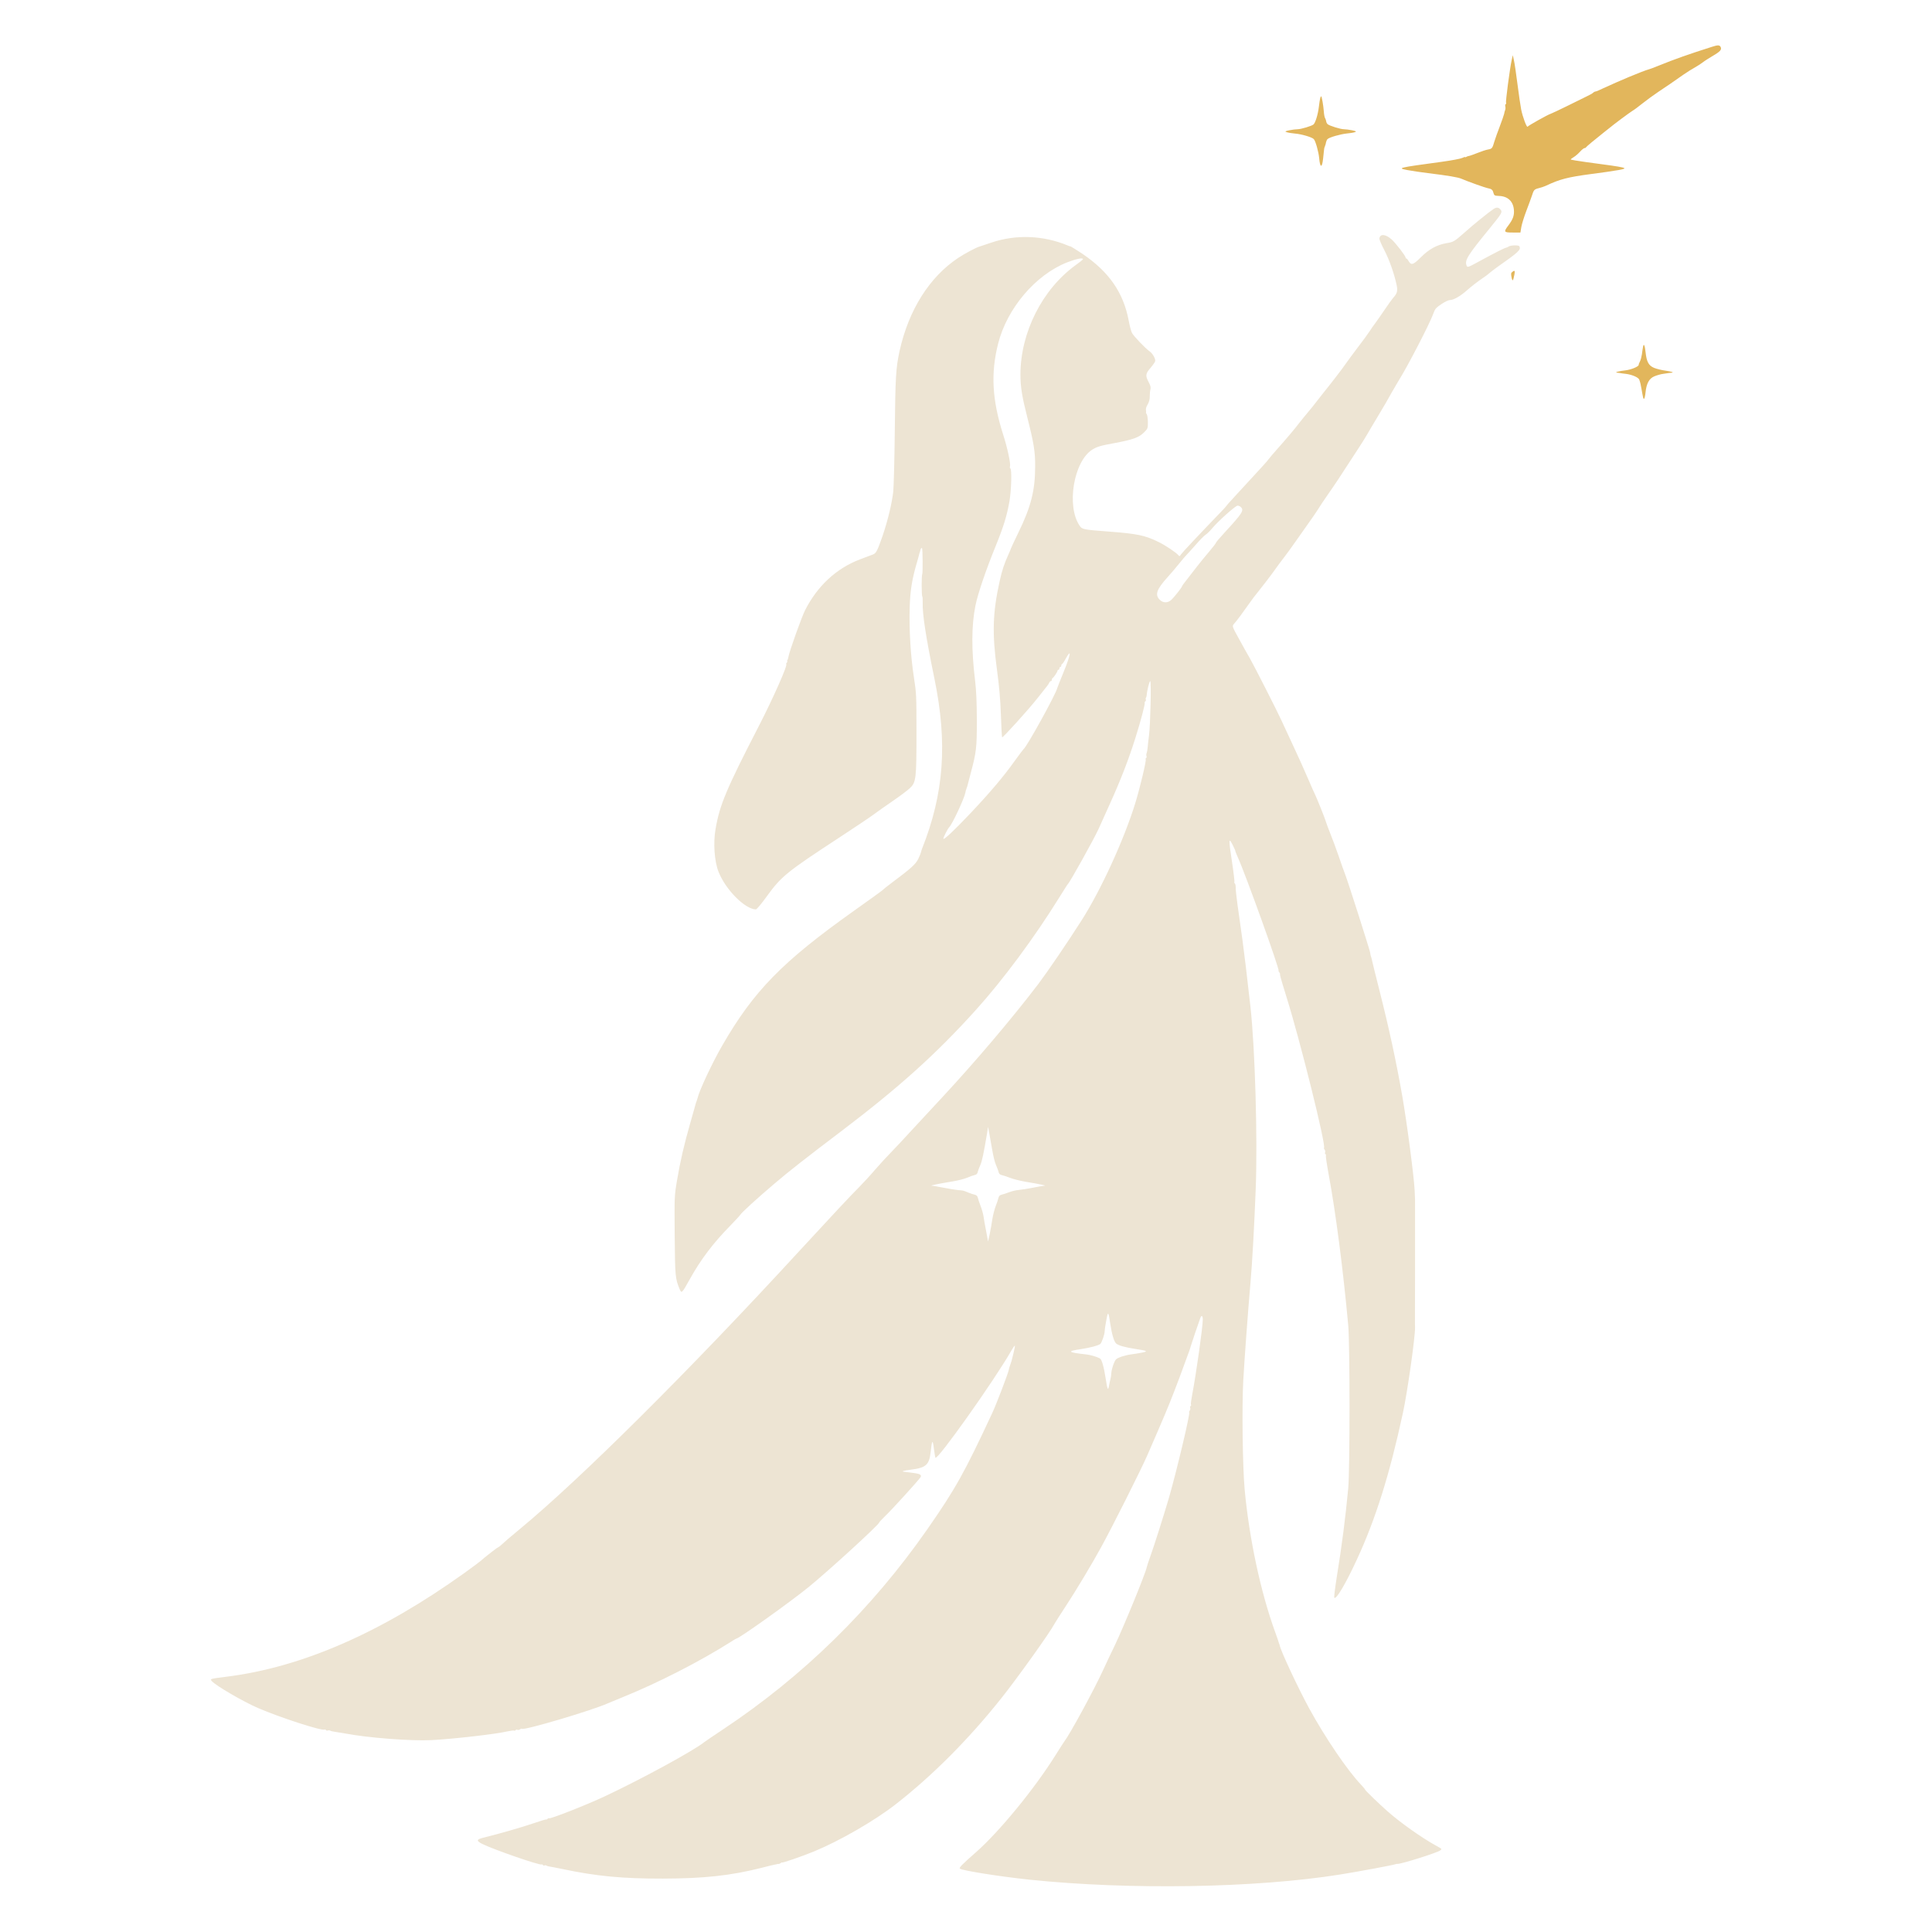
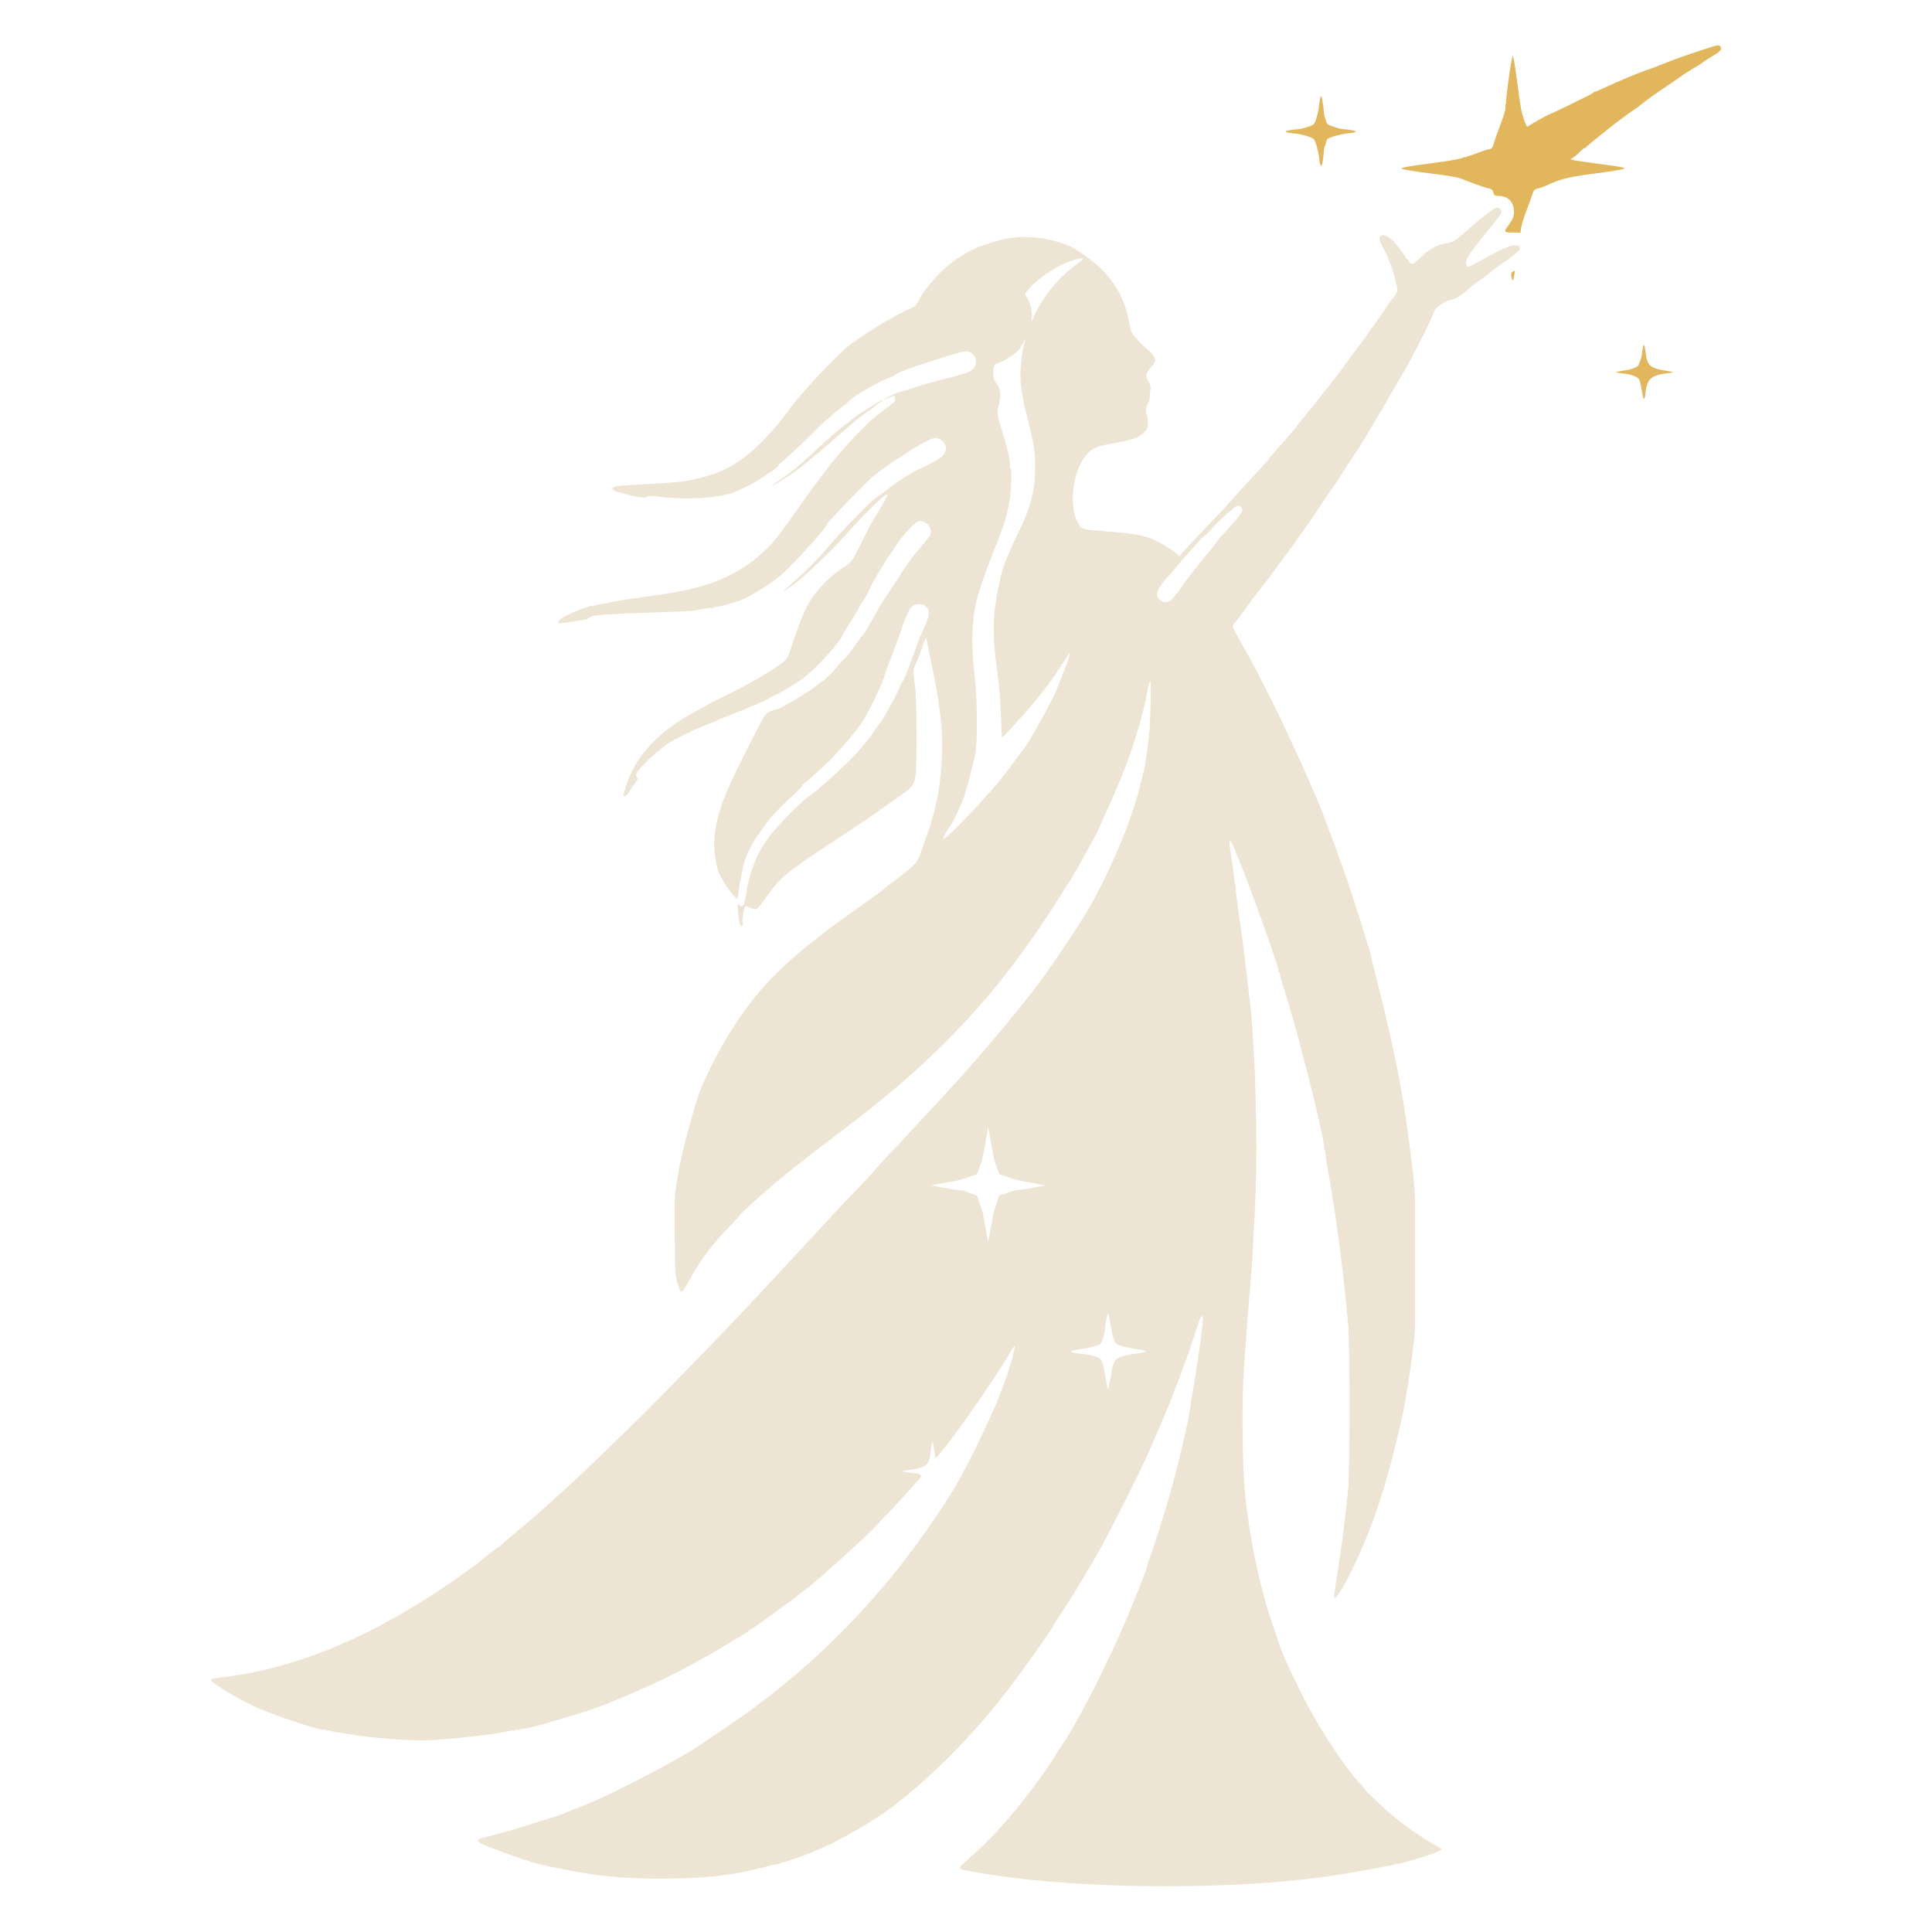
<svg xmlns="http://www.w3.org/2000/svg" width="120" height="120" viewBox="0 0 2048 2048">
  <g transform="translate(0,2048) scale(0.1,-0.1)" fill="#EDE4D3" stroke="none">
-     <path d="M15830 18263 c-51 -34 -218 -169 -302 -245 -111 -98 -120 -104 -196 -116 -100 -17 -185 -64 -269 -148 -81 -81 -103 -89 -130 -44 -9 17 -21 30 -25 30 -4 0 -8 5 -8 10 0 17 -105 153 -148 192 -64 57 -122 62 -130 11 -2 -11 22 -67 52 -124 53 -101 106 -252 131 -371 13 -64 6 -88 -39 -138 -12 -14 -51 -68 -86 -120 -35 -52 -80 -116 -99 -142 -20 -26 -48 -66 -63 -90 -15 -24 -70 -99 -123 -168 -52 -69 -110 -147 -129 -175 -32 -48 -161 -215 -246 -320 -22 -27 -53 -67 -68 -87 -15 -20 -54 -69 -87 -108 -33 -39 -73 -88 -88 -108 -47 -62 -137 -169 -228 -271 -47 -53 -92 -105 -100 -117 -13 -20 -63 -75 -331 -365 -65 -70 -118 -129 -118 -132 0 -2 -26 -31 -57 -63 -225 -233 -410 -430 -424 -451 -14 -22 -17 -22 -29 -7 -24 28 -133 101 -205 137 -146 72 -226 89 -530 112 -277 21 -284 23 -311 63 -142 210 -62 682 135 806 50 31 86 42 240 70 188 35 255 59 307 111 42 42 42 44 42 111 -1 38 -6 75 -12 83 -6 8 -10 16 -8 18 1 1 1 6 1 11 -5 29 -2 42 18 77 15 27 22 56 21 85 0 25 3 57 7 72 5 21 1 41 -19 78 -36 68 -33 88 18 148 25 29 48 61 51 72 7 23 -25 82 -58 105 -46 32 -170 162 -187 195 -10 19 -25 76 -34 125 -56 303 -209 524 -497 718 -60 39 -112 72 -116 73 -4 0 -21 6 -38 13 -258 107 -547 117 -804 30 -64 -21 -120 -40 -126 -42 -37 -10 -157 -74 -228 -121 -306 -204 -525 -553 -621 -986 -39 -178 -45 -275 -51 -855 -3 -297 -11 -583 -16 -635 -14 -125 -57 -304 -112 -467 -57 -163 -69 -188 -104 -201 -15 -6 -77 -29 -138 -52 -249 -95 -450 -281 -580 -537 -38 -75 -169 -442 -178 -499 -1 -10 -6 -25 -10 -31 -5 -7 -5 -13 -1 -13 3 0 1 -7 -6 -15 -7 -8 -10 -15 -6 -15 22 0 -138 -361 -292 -660 -344 -668 -413 -832 -457 -1089 -26 -147 -12 -342 32 -453 74 -188 279 -395 395 -398 10 0 55 54 117 139 152 210 210 258 761 618 168 110 335 222 371 249 36 27 128 92 204 144 76 52 157 113 180 135 66 62 70 99 70 590 0 398 -1 415 -28 590 -34 220 -51 502 -44 735 5 180 26 307 79 485 11 39 22 77 23 85 2 8 4 15 5 15 1 0 3 8 5 18 4 21 13 33 19 26 7 -7 9 -269 2 -276 -8 -9 -8 -228 1 -236 3 -4 5 -33 4 -65 -4 -119 33 -362 123 -799 142 -688 104 -1222 -131 -1813 -3 -8 -8 -23 -10 -33 -2 -10 -15 -43 -29 -72 -28 -56 -77 -101 -284 -255 -47 -35 -89 -69 -95 -76 -5 -6 -142 -105 -303 -219 -760 -540 -1063 -850 -1397 -1430 -105 -182 -243 -476 -261 -557 -1 -5 -3 -10 -4 -13 -1 -3 -4 -9 -5 -15 -1 -5 -3 -11 -5 -12 -1 -2 -3 -10 -5 -18 -2 -8 -28 -100 -58 -205 -66 -230 -107 -408 -142 -617 -26 -156 -26 -163 -23 -575 4 -438 6 -457 53 -570 20 -47 24 -43 110 112 115 206 244 376 419 555 56 58 107 112 112 121 12 23 179 175 359 328 149 128 342 279 721 566 606 460 998 813 1415 1275 292 323 626 774 890 1200 46 74 86 137 90 140 20 17 273 471 323 580 13 30 69 154 124 275 111 245 197 467 266 687 58 183 107 369 100 379 -2 4 1 11 7 14 5 4 8 13 5 20 -2 7 -2 16 2 19 3 4 6 14 7 24 4 53 29 152 38 152 12 0 2 -458 -13 -575 -6 -44 -12 -100 -14 -125 -2 -25 -7 -53 -11 -62 -4 -10 -5 -25 -2 -33 4 -8 2 -17 -4 -20 -5 -4 -7 -10 -4 -15 8 -13 -60 -299 -111 -465 -119 -386 -364 -920 -568 -1240 -159 -249 -363 -548 -459 -675 -273 -359 -670 -827 -1017 -1200 -74 -80 -212 -228 -306 -330 -93 -102 -203 -219 -243 -260 -41 -41 -113 -120 -161 -175 -47 -56 -124 -139 -170 -186 -86 -85 -318 -334 -645 -689 -1157 -1259 -2314 -2410 -2955 -2939 -124 -103 -139 -116 -193 -165 -15 -14 -30 -26 -34 -26 -3 0 -35 -23 -72 -52 -87 -69 -89 -70 -109 -89 -9 -9 -90 -69 -180 -134 -885 -634 -1722 -999 -2522 -1099 -178 -23 -176 -22 -154 -47 45 -50 327 -214 487 -284 239 -103 681 -246 708 -229 4 2 10 0 14 -5 3 -6 12 -8 20 -5 8 3 20 2 27 -2 6 -4 26 -9 43 -11 16 -2 66 -10 110 -18 245 -47 703 -82 920 -71 228 12 678 63 801 92 36 8 69 12 74 9 5 -3 11 -1 15 4 3 6 12 8 20 4 9 -3 21 0 29 6 7 6 15 8 18 5 20 -20 748 196 911 270 18 8 93 39 167 69 368 149 813 377 1138 583 29 19 54 34 57 34 29 0 575 390 770 549 220 180 745 661 745 682 0 4 30 36 66 71 66 62 342 366 370 406 18 26 -1 39 -73 48 -26 4 -57 7 -68 9 -11 1 -26 3 -34 4 -33 3 3 13 76 22 158 20 193 50 208 185 15 137 22 142 36 28 6 -43 12 -81 15 -86 20 -33 625 820 803 1132 19 33 36 58 39 55 2 -2 -4 -37 -14 -77 -10 -40 -19 -76 -20 -80 -1 -5 -3 -10 -4 -13 -1 -3 -4 -9 -5 -15 -1 -5 -4 -12 -5 -15 -1 -3 -4 -9 -5 -15 -1 -5 -3 -11 -4 -12 -2 -2 -4 -14 -7 -27 -7 -39 -131 -364 -175 -458 -296 -636 -391 -806 -692 -1238 -587 -841 -1312 -1552 -2162 -2117 -99 -66 -188 -126 -199 -135 -112 -90 -650 -384 -1049 -572 -194 -92 -597 -250 -597 -235 0 4 -7 1 -15 -6 -8 -7 -15 -10 -15 -7 0 3 -64 -16 -142 -43 -124 -42 -345 -106 -527 -151 -71 -18 -73 -32 -10 -65 116 -58 611 -230 630 -218 4 2 10 0 14 -6 4 -6 11 -8 16 -5 5 4 14 3 21 -1 7 -4 21 -9 33 -10 11 -1 74 -14 140 -27 353 -75 636 -102 1060 -101 437 1 717 31 1047 114 64 17 127 32 140 34 12 3 25 5 28 6 3 2 9 2 14 1 4 -1 14 4 22 10 8 6 14 9 14 6 0 -8 210 64 339 117 274 113 643 326 866 500 392 306 775 691 1121 1126 171 215 515 696 561 785 9 17 62 100 118 185 100 151 285 459 378 630 119 216 424 824 488 971 39 90 93 216 121 279 96 222 147 349 228 566 99 268 111 302 111 309 0 5 93 280 104 307 12 30 25 20 25 -20 0 -80 -71 -580 -111 -789 -11 -57 -18 -107 -14 -112 3 -5 1 -12 -4 -16 -6 -3 -8 -12 -4 -20 3 -9 0 -21 -6 -29 -6 -7 -8 -15 -5 -18 12 -12 -130 -609 -214 -903 -48 -164 -158 -513 -196 -617 -20 -54 -37 -108 -40 -121 -11 -62 -243 -628 -338 -827 -39 -80 -97 -203 -129 -273 -95 -206 -349 -673 -406 -746 -7 -9 -50 -76 -95 -148 -221 -354 -596 -811 -843 -1028 -150 -132 -180 -163 -170 -173 20 -20 422 -84 735 -117 1062 -111 2403 -89 3300 55 192 31 554 98 580 108 8 3 18 5 22 4 30 -6 433 121 457 144 17 16 21 12 -53 53 -148 82 -367 237 -505 358 -98 87 -241 225 -241 233 0 4 -19 26 -42 51 -142 148 -380 498 -550 809 -116 213 -301 607 -313 670 -2 8 -4 15 -5 15 -1 0 -3 7 -5 15 -2 8 -19 58 -38 110 -154 424 -275 991 -323 1510 -22 236 -30 879 -15 1153 12 219 50 735 76 1032 19 212 41 609 56 1000 21 536 -7 1496 -56 1935 -44 389 -58 506 -85 710 -17 124 -40 290 -52 370 -11 80 -20 162 -19 182 0 20 -4 40 -9 43 -6 4 -8 10 -5 15 3 5 -8 100 -25 212 -37 242 -36 267 7 181 17 -35 30 -63 28 -63 -2 0 10 -30 26 -67 84 -185 450 -1203 432 -1203 -3 0 0 -6 6 -14 6 -8 11 -18 10 -22 -1 -5 0 -11 1 -14 1 -3 3 -12 5 -21 1 -8 30 -103 63 -210 144 -459 421 -1573 397 -1597 -3 -3 0 -11 6 -18 6 -8 9 -20 6 -29 -4 -8 -2 -17 4 -20 5 -4 7 -10 4 -15 -3 -5 10 -94 29 -197 75 -403 154 -1014 208 -1603 18 -204 18 -1528 0 -1725 -31 -326 -66 -599 -124 -957 -17 -109 -28 -201 -24 -205 21 -21 122 151 238 402 200 431 348 903 489 1555 49 225 132 816 129 910 -1 19 -1 38 -1 43 1 5 2 1293 1 1310 0 1 -2 45 -4 97 -7 146 -81 715 -132 1005 -61 351 -140 716 -236 1095 -44 173 -81 324 -83 335 -2 11 -4 22 -6 25 -1 3 -3 10 -4 15 -2 6 -4 12 -5 15 -1 3 -4 17 -6 33 -6 34 -236 756 -264 826 -11 28 -43 117 -70 197 -28 81 -69 192 -92 248 -22 55 -41 108 -43 116 -4 20 -102 265 -115 288 -5 9 -39 85 -74 167 -35 83 -107 242 -160 355 -52 113 -108 232 -123 265 -45 99 -287 574 -333 655 -24 41 -77 135 -117 209 -74 134 -74 134 -50 160 24 26 99 127 172 231 21 30 53 73 72 95 48 59 152 194 198 260 22 31 58 80 81 109 22 28 80 107 128 176 48 69 112 159 141 200 30 41 73 104 96 140 22 36 66 102 97 146 94 135 102 147 341 515 31 48 69 108 84 135 15 27 63 108 106 179 43 72 83 139 89 150 6 11 36 63 65 115 30 52 64 111 76 130 87 136 325 596 362 698 21 59 28 67 88 108 42 28 77 44 96 44 34 0 107 42 171 99 60 52 112 92 169 131 28 18 61 43 75 56 14 12 46 37 72 56 241 169 265 192 243 228 -9 14 -95 11 -114 -4 -7 -5 -19 -11 -27 -12 -17 -3 -110 -50 -276 -140 -128 -70 -133 -72 -142 -48 -21 56 11 107 254 404 122 150 130 163 104 191 -21 23 -42 24 -74 2z m-4350 -530 c0 -5 -35 -33 -77 -63 -354 -256 -585 -713 -586 -1160 0 -131 17 -236 74 -459 68 -268 83 -360 82 -516 0 -252 -44 -426 -175 -695 -44 -91 -81 -169 -82 -175 -1 -5 -12 -32 -25 -60 -45 -98 -69 -171 -94 -285 -75 -337 -81 -555 -28 -945 23 -170 35 -308 41 -473 4 -129 10 -236 13 -238 7 -7 286 301 374 414 46 59 92 117 102 129 10 12 21 29 24 37 4 9 11 16 17 16 5 0 10 6 10 14 0 8 3 16 8 18 11 5 52 66 52 78 0 5 5 10 10 10 6 0 10 7 10 15 0 8 5 15 10 15 6 0 10 7 10 15 0 8 3 15 8 15 4 0 23 28 42 63 61 109 48 32 -25 -146 -36 -89 -67 -166 -68 -172 -14 -63 -323 -623 -356 -645 -4 -3 -46 -59 -94 -125 -117 -165 -262 -336 -469 -555 -175 -185 -288 -291 -288 -270 0 15 46 105 62 121 34 35 161 307 172 369 2 14 5 26 7 28 1 1 3 7 4 12 1 6 3 11 5 13 1 1 3 9 5 17 2 8 17 67 34 130 61 228 66 271 66 565 -1 192 -6 312 -18 415 -41 334 -39 592 3 800 25 125 110 375 214 630 87 215 119 321 147 478 20 120 26 336 9 347 -5 3 -7 12 -4 20 10 26 -26 194 -72 338 -117 366 -133 649 -54 962 94 375 395 730 730 863 94 37 170 53 170 35z m1674 -2629 c35 -34 16 -64 -166 -262 -54 -58 -98 -110 -98 -115 0 -5 -33 -48 -72 -94 -40 -47 -100 -120 -133 -163 -33 -42 -81 -105 -107 -138 -27 -33 -48 -63 -48 -67 0 -10 -84 -117 -114 -144 -37 -35 -88 -34 -123 2 -53 53 -32 111 87 242 30 33 84 96 119 140 35 44 72 87 81 95 9 9 52 56 95 105 43 50 90 97 104 106 15 9 46 39 70 68 65 78 248 241 270 241 11 0 27 -7 35 -16z m-2635 -6819 c10 -61 28 -131 39 -155 12 -25 23 -57 27 -72 4 -20 13 -29 33 -34 15 -3 54 -16 87 -29 33 -13 105 -31 160 -41 163 -27 231 -42 208 -43 -12 0 -67 -10 -123 -21 -56 -11 -124 -22 -151 -24 -27 -2 -73 -13 -102 -24 -28 -11 -64 -23 -79 -26 -20 -5 -29 -14 -34 -34 -3 -15 -16 -54 -29 -87 -13 -33 -29 -96 -36 -140 -6 -44 -19 -115 -28 -158 l-17 -78 -21 113 c-12 62 -25 133 -28 158 -4 25 -17 72 -30 105 -13 33 -26 72 -29 87 -5 20 -14 29 -34 34 -15 3 -45 13 -67 22 -21 9 -43 18 -47 18 -4 1 -9 2 -10 3 -2 1 -26 4 -55 6 -28 3 -97 14 -153 25 -56 11 -111 21 -123 21 -24 1 65 20 218 45 55 9 125 26 155 39 30 13 67 26 82 29 20 5 29 14 33 34 4 15 15 47 27 72 18 40 36 127 71 335 l11 70 13 -70 c6 -38 21 -120 32 -180z m1250 -1835 c16 -109 39 -188 61 -210 22 -22 96 -43 210 -60 125 -19 134 -25 61 -39 -34 -7 -81 -14 -104 -17 -66 -8 -147 -34 -167 -54 -19 -19 -50 -112 -50 -152 0 -12 -4 -39 -9 -58 -5 -19 -12 -53 -16 -75 -9 -51 -17 -32 -34 80 -19 124 -42 205 -61 215 -33 18 -105 39 -150 43 -193 21 -204 34 -50 56 97 15 181 37 203 54 16 13 47 103 47 137 0 12 7 63 17 113 18 102 23 98 42 -33z" />
+     <path d="M15830 18263 c-51 -34 -218 -169 -302 -245 -111 -98 -120 -104 -196 -116 -100 -17 -185 -64 -269 -148 -81 -81 -103 -89 -130 -44 -9 17 -21 30 -25 30 -4 0 -8 5 -8 10 0 17 -105 153 -148 192 -64 57 -122 62 -130 11 -2 -11 22 -67 52 -124 53 -101 106 -252 131 -371 13 -64 6 -88 -39 -138 -12 -14 -51 -68 -86 -120 -35 -52 -80 -116 -99 -142 -20 -26 -48 -66 -63 -90 -15 -24 -70 -99 -123 -168 -52 -69 -110 -147 -129 -175 -32 -48 -161 -215 -246 -320 -22 -27 -53 -67 -68 -87 -15 -20 -54 -69 -87 -108 -33 -39 -73 -88 -88 -108 -47 -62 -137 -169 -228 -271 -47 -53 -92 -105 -100 -117 -13 -20 -63 -75 -331 -365 -65 -70 -118 -129 -118 -132 0 -2 -26 -31 -57 -63 -225 -233 -410 -430 -424 -451 -14 -22 -17 -22 -29 -7 -24 28 -133 101 -205 137 -146 72 -226 89 -530 112 -277 21 -284 23 -311 63 -142 210 -62 682 135 806 50 31 86 42 240 70 188 35 255 59 307 111 42 42 42 44 42 111 -1 38 -6 75 -12 83 -6 8 -10 16 -8 18 1 1 1 6 1 11 -5 29 -2 42 18 77 15 27 22 56 21 85 0 25 3 57 7 72 5 21 1 41 -19 78 -36 68 -33 88 18 148 25 29 48 61 51 72 7 23 -25 82 -58 105 -46 32 -170 162 -187 195 -10 19 -25 76 -34 125 -56 303 -209 524 -497 718 -60 39 -112 72 -116 73 -4 0 -21 6 -38 13 -258 107 -547 117 -804 30 -64 -21 -120 -40 -126 -42 -37 -10 -157 -74 -228 -121 -164 -110 -336 -295 -417 -449 -32 -61 -39 -69 -85 -86 -136 -51 -531 -290 -669 -405 -135 -112 -482 -482 -596 -636 -102 -138 -130 -172 -199 -250 -265 -298 -470 -435 -749 -500 -48 -11 -103 -25 -122 -30 -53 -14 -202 -28 -430 -40 -323 -16 -367 -21 -387 -36 -17 -13 -17 -15 2 -29 11 -9 31 -18 45 -21 14 -3 48 -11 75 -19 129 -36 215 -48 233 -32 15 14 29 14 122 2 336 -43 724 -9 866 76 17 11 36 19 42 19 30 0 350 204 360 229 3 9 9 18 13 21 33 23 331 300 368 343 52 59 193 185 301 266 25 19 63 51 85 72 72 66 333 213 437 244 12 4 32 16 43 26 21 19 148 67 315 120 52 16 136 43 185 59 249 80 270 82 321 29 63 -66 26 -161 -75 -193 -106 -33 -190 -56 -341 -91 -8 -2 -16 -4 -17 -5 -2 -2 -7 -4 -13 -5 -5 -1 -13 -4 -17 -5 -5 -1 -11 -2 -15 -1 -4 0 -65 -19 -135 -44 -70 -25 -137 -45 -149 -45 -19 0 -184 -75 -184 -84 0 -2 26 7 58 20 57 23 57 23 60 -9 3 -26 -2 -36 -24 -52 -15 -11 -46 -35 -68 -53 -23 -17 -61 -46 -86 -64 -102 -72 -407 -395 -530 -561 -66 -89 -133 -178 -148 -197 -16 -19 -64 -86 -108 -148 -265 -379 -313 -441 -431 -551 -265 -249 -577 -380 -1068 -450 -77 -11 -156 -22 -175 -25 -19 -4 -69 -11 -110 -16 -93 -12 -185 -28 -355 -62 -27 -5 -57 -11 -65 -12 -9 -1 -21 -5 -28 -10 -6 -4 -12 -5 -12 -2 0 24 -293 -94 -337 -136 -34 -32 -30 -52 10 -44 17 3 84 13 147 22 63 8 120 19 126 22 6 4 22 15 35 24 27 19 220 32 749 48 168 5 330 14 360 19 30 6 81 15 113 21 32 6 62 8 67 5 5 -3 11 -1 15 5 3 5 16 9 28 8 26 -1 120 23 233 61 135 46 388 207 507 325 191 188 437 466 437 494 0 10 204 226 375 398 129 129 196 180 490 369 70 46 162 97 224 126 55 26 97 19 137 -22 62 -65 30 -149 -76 -203 -25 -13 -70 -37 -100 -53 -30 -16 -72 -35 -93 -42 -43 -15 -232 -139 -328 -216 -36 -29 -88 -67 -115 -84 -54 -33 -383 -372 -526 -543 -96 -113 -238 -256 -363 -363 -44 -38 -82 -74 -84 -79 -2 -6 7 -2 20 10 13 11 37 29 54 39 100 63 383 328 574 540 248 275 429 450 447 432 6 -6 -41 -94 -97 -182 -51 -81 -93 -158 -194 -361 -86 -171 -86 -171 -182 -234 -52 -34 -134 -101 -182 -149 -155 -153 -226 -281 -331 -598 -72 -218 -72 -218 -134 -265 -34 -26 -82 -59 -107 -73 -24 -14 -84 -51 -134 -81 -87 -53 -228 -127 -440 -230 -55 -27 -102 -51 -105 -54 -3 -4 -53 -32 -112 -63 -407 -216 -656 -483 -758 -814 -11 -36 -20 -71 -20 -79 0 -30 32 -12 58 32 15 25 44 67 64 93 33 44 35 50 20 64 -12 13 -13 21 -5 39 17 38 143 168 223 230 41 32 84 67 95 77 19 17 107 64 250 134 33 16 112 50 175 74 63 24 119 48 125 53 5 4 75 33 155 63 171 65 337 136 373 160 14 9 50 28 80 41 59 26 190 104 277 166 125 88 378 360 430 464 16 32 34 64 39 70 12 15 141 227 141 233 0 2 21 36 47 76 26 39 55 94 65 121 11 27 32 68 49 92 16 24 27 44 24 44 -3 0 17 34 45 75 27 41 50 77 50 80 0 4 27 44 60 89 33 46 60 86 60 90 0 12 105 138 159 191 44 42 57 50 91 50 70 0 127 -80 102 -145 -5 -14 -50 -70 -98 -126 -94 -106 -150 -183 -241 -329 -58 -93 -103 -161 -153 -231 -16 -23 -48 -77 -71 -120 -23 -43 -56 -101 -73 -129 -17 -27 -37 -62 -45 -76 -7 -15 -33 -51 -57 -80 -24 -30 -64 -84 -90 -121 -25 -37 -57 -78 -72 -90 -15 -13 -63 -65 -106 -117 -44 -52 -98 -106 -121 -120 -22 -14 -49 -34 -60 -44 -71 -65 -408 -267 -445 -267 -8 0 -37 -9 -65 -21 -57 -24 -47 -5 -319 -549 -243 -482 -309 -745 -261 -1024 18 -102 35 -148 89 -239 39 -65 134 -182 142 -174 3 3 9 41 29 182 1 11 5 27 9 36 4 9 6 20 5 25 -1 5 0 12 1 17 4 13 6 21 14 67 18 105 96 265 186 383 25 33 54 74 65 92 27 45 191 216 293 306 45 40 82 79 82 85 0 7 6 17 14 21 13 7 116 97 176 153 111 104 142 134 191 191 31 35 70 79 87 97 36 39 109 129 154 192 76 106 240 446 263 545 3 17 33 95 64 175 32 80 68 177 81 215 54 167 105 286 133 313 39 37 113 39 151 3 51 -48 45 -95 -35 -266 -18 -38 -33 -74 -35 -80 -4 -15 -98 -268 -133 -359 -17 -43 -37 -86 -46 -96 -8 -9 -26 -44 -39 -78 -30 -76 -170 -329 -201 -362 -13 -14 -31 -38 -42 -55 -70 -113 -208 -276 -317 -374 -39 -36 -75 -70 -81 -77 -19 -22 -240 -217 -265 -232 -130 -82 -436 -398 -521 -539 -102 -168 -167 -351 -190 -538 -15 -110 -35 -141 -70 -109 -22 19 -22 19 -16 -66 7 -98 23 -163 40 -157 7 2 11 18 9 38 -4 43 14 159 27 172 5 5 18 3 32 -6 13 -9 40 -18 60 -22 36 -7 36 -7 137 133 153 211 211 258 762 619 168 110 335 222 371 249 36 27 128 92 204 144 198 136 219 159 236 245 23 117 20 831 -5 1005 -19 136 -19 136 18 220 20 47 39 93 41 104 2 10 9 24 15 30 5 7 7 15 5 18 -3 3 5 30 18 59 l24 54 12 -60 c7 -33 30 -145 51 -250 117 -565 133 -830 75 -1286 -21 -167 -95 -429 -182 -649 -3 -8 -8 -23 -10 -33 -2 -10 -15 -43 -29 -72 -28 -56 -77 -101 -284 -255 -47 -35 -89 -69 -95 -76 -5 -6 -142 -105 -303 -219 -760 -540 -1063 -850 -1397 -1430 -105 -182 -243 -476 -261 -557 -1 -5 -3 -10 -4 -13 -1 -3 -4 -9 -5 -15 -1 -5 -3 -11 -5 -12 -1 -2 -3 -10 -5 -18 -2 -8 -28 -100 -58 -205 -66 -230 -107 -408 -142 -617 -26 -156 -26 -163 -23 -575 4 -438 6 -457 53 -570 20 -47 24 -43 110 112 115 206 244 376 419 555 56 58 107 112 112 121 12 23 179 175 359 328 149 128 342 279 721 566 606 460 998 813 1415 1275 292 323 626 774 890 1200 46 74 86 137 90 140 20 17 273 471 323 580 13 30 69 154 124 275 111 245 197 467 266 687 58 183 107 369 100 379 -2 4 1 11 7 14 5 4 8 13 5 20 -2 7 -2 16 2 19 3 4 6 14 7 24 4 53 29 152 38 152 12 0 2 -458 -13 -575 -6 -44 -12 -100 -14 -125 -2 -25 -7 -53 -11 -62 -4 -10 -5 -25 -2 -33 4 -8 2 -17 -4 -20 -5 -4 -7 -10 -4 -15 8 -13 -60 -299 -111 -465 -119 -386 -364 -920 -568 -1240 -159 -249 -363 -548 -459 -675 -273 -359 -670 -827 -1017 -1200 -74 -80 -212 -228 -306 -330 -93 -102 -203 -219 -243 -260 -41 -41 -113 -120 -161 -175 -47 -56 -124 -139 -170 -186 -86 -85 -318 -334 -645 -689 -1157 -1259 -2314 -2410 -2955 -2939 -124 -103 -139 -116 -193 -165 -15 -14 -30 -26 -34 -26 -3 0 -35 -23 -72 -52 -87 -69 -89 -70 -109 -89 -9 -9 -90 -69 -180 -134 -885 -634 -1722 -999 -2522 -1099 -178 -23 -176 -22 -154 -47 45 -50 327 -214 487 -284 239 -103 681 -246 708 -229 4 2 10 0 14 -5 3 -6 12 -8 20 -5 8 3 20 2 27 -2 6 -4 26 -9 43 -11 16 -2 66 -10 110 -18 245 -47 703 -82 920 -71 228 12 678 63 801 92 36 8 69 12 74 9 5 -3 11 -1 15 4 3 6 12 8 20 4 9 -3 21 0 29 6 7 6 15 8 18 5 20 -20 748 196 911 270 18 8 93 39 167 69 368 149 813 377 1138 583 29 19 54 34 57 34 29 0 575 390 770 549 220 180 745 661 745 682 0 4 30 36 66 71 66 62 342 366 370 406 18 26 -1 39 -73 48 -26 4 -57 7 -68 9 -11 1 -26 3 -34 4 -33 3 3 13 76 22 158 20 193 50 208 185 15 137 22 142 36 28 6 -43 12 -81 15 -86 20 -33 625 820 803 1132 19 33 36 58 39 55 2 -2 -4 -37 -14 -77 -10 -40 -19 -76 -20 -80 -1 -5 -3 -10 -4 -13 -1 -3 -4 -9 -5 -15 -1 -5 -4 -12 -5 -15 -1 -3 -4 -9 -5 -15 -1 -5 -3 -11 -4 -12 -2 -2 -4 -14 -7 -27 -7 -39 -131 -364 -175 -458 -296 -636 -391 -806 -692 -1238 -587 -841 -1312 -1552 -2162 -2117 -99 -66 -188 -126 -199 -135 -112 -90 -650 -384 -1049 -572 -194 -92 -597 -250 -597 -235 0 4 -7 1 -15 -6 -8 -7 -15 -10 -15 -7 0 3 -64 -16 -142 -43 -124 -42 -345 -106 -527 -151 -71 -18 -73 -32 -10 -65 116 -58 611 -230 630 -218 4 2 10 0 14 -6 4 -6 11 -8 16 -5 5 4 14 3 21 -1 7 -4 21 -9 33 -10 11 -1 74 -14 140 -27 353 -75 636 -102 1060 -101 437 1 717 31 1047 114 64 17 127 32 140 34 12 3 25 5 28 6 3 2 9 2 14 1 4 -1 14 4 22 10 8 6 14 9 14 6 0 -8 210 64 339 117 274 113 643 326 866 500 392 306 775 691 1121 1126 171 215 515 696 561 785 9 17 62 100 118 185 100 151 285 459 378 630 119 216 424 824 488 971 39 90 93 216 121 279 96 222 147 349 228 566 99 268 111 302 111 309 0 5 93 280 104 307 12 30 25 20 25 -20 0 -80 -71 -580 -111 -789 -11 -57 -18 -107 -14 -112 3 -5 1 -12 -4 -16 -6 -3 -8 -12 -4 -20 3 -9 0 -21 -6 -29 -6 -7 -8 -15 -5 -18 12 -12 -130 -609 -214 -903 -48 -164 -158 -513 -196 -617 -20 -54 -37 -108 -40 -121 -11 -62 -243 -628 -338 -827 -39 -80 -97 -203 -129 -273 -95 -206 -349 -673 -406 -746 -7 -9 -50 -76 -95 -148 -221 -354 -596 -811 -843 -1028 -150 -132 -180 -163 -170 -173 20 -20 422 -84 735 -117 1062 -111 2403 -89 3300 55 192 31 554 98 580 108 8 3 18 5 22 4 30 -6 433 121 457 144 17 16 21 12 -53 53 -148 82 -367 237 -505 358 -98 87 -241 225 -241 233 0 4 -19 26 -42 51 -142 148 -380 498 -550 809 -116 213 -301 607 -313 670 -2 8 -4 15 -5 15 -1 0 -3 7 -5 15 -2 8 -19 58 -38 110 -154 424 -275 991 -323 1510 -22 236 -30 879 -15 1153 12 219 50 735 76 1032 19 212 41 609 56 1000 21 536 -7 1496 -56 1935 -44 389 -58 506 -85 710 -17 124 -40 290 -52 370 -11 80 -20 162 -19 182 0 20 -4 40 -9 43 -6 4 -8 10 -5 15 3 5 -8 100 -25 212 -37 242 -36 267 7 181 17 -35 30 -63 28 -63 -2 0 10 -30 26 -67 84 -185 450 -1203 432 -1203 -3 0 0 -6 6 -14 6 -8 11 -18 10 -22 -1 -5 0 -11 1 -14 1 -3 3 -12 5 -21 1 -8 30 -103 63 -210 144 -459 421 -1573 397 -1597 -3 -3 0 -11 6 -18 6 -8 9 -20 6 -29 -4 -8 -2 -17 4 -20 5 -4 7 -10 4 -15 -3 -5 10 -94 29 -197 75 -403 154 -1014 208 -1603 18 -204 18 -1528 0 -1725 -31 -326 -66 -599 -124 -957 -17 -109 -28 -201 -24 -205 21 -21 122 151 238 402 200 431 348 903 489 1555 49 225 132 816 129 910 -1 19 -1 38 -1 43 1 5 2 1293 1 1310 0 1 -2 45 -4 97 -7 146 -81 715 -132 1005 -61 351 -140 716 -236 1095 -44 173 -81 324 -83 335 -2 11 -4 22 -6 25 -1 3 -3 10 -4 15 -2 6 -4 12 -5 15 -1 3 -4 17 -6 33 -6 34 -236 756 -264 826 -11 28 -43 117 -70 197 -28 81 -69 192 -92 248 -22 55 -41 108 -43 116 -4 20 -102 265 -115 288 -5 9 -39 85 -74 167 -35 83 -107 242 -160 355 -52 113 -108 232 -123 265 -45 99 -287 574 -333 655 -24 41 -77 135 -117 209 -74 134 -74 134 -50 160 24 26 99 127 172 231 21 30 53 73 72 95 48 59 152 194 198 260 22 31 58 80 81 109 22 28 80 107 128 176 48 69 112 159 141 200 30 41 73 104 96 140 22 36 66 102 97 146 94 135 102 147 341 515 31 48 69 108 84 135 15 27 63 108 106 179 43 72 83 139 89 150 6 11 36 63 65 115 30 52 64 111 76 130 87 136 325 596 362 698 21 59 28 67 88 108 42 28 77 44 96 44 34 0 107 42 171 99 60 52 112 92 169 131 28 18 61 43 75 56 14 12 46 37 72 56 241 169 265 192 243 228 -9 14 -95 11 -114 -4 -7 -5 -19 -11 -27 -12 -17 -3 -110 -50 -276 -140 -128 -70 -133 -72 -142 -48 -21 56 11 107 254 404 122 150 130 163 104 191 -21 23 -42 24 -74 2z m-4350 -530 c0 -5 -35 -33 -77 -63 -181 -131 -343 -329 -438 -533 l-32 -68 5 54 c5 64 -18 154 -53 205 -24 35 -24 35 6 72 88 109 271 240 419 298 94 37 170 53 170 35z m-620 -884 c-23 -78 -42 -231 -43 -339 0 -131 17 -236 74 -459 68 -268 83 -360 82 -516 0 -252 -44 -426 -175 -695 -44 -91 -81 -169 -82 -175 -1 -5 -12 -32 -25 -60 -45 -98 -69 -171 -94 -285 -75 -337 -81 -555 -28 -945 23 -170 35 -308 41 -473 4 -129 10 -236 13 -238 7 -7 286 301 374 414 46 59 92 117 102 129 10 12 21 29 24 37 4 9 11 16 17 16 5 0 10 6 10 14 0 8 3 16 8 18 11 5 52 66 52 78 0 5 5 10 10 10 6 0 10 7 10 15 0 8 5 15 10 15 6 0 10 7 10 15 0 8 3 15 8 15 4 0 23 28 42 63 61 109 48 32 -25 -146 -36 -89 -67 -166 -68 -172 -14 -63 -323 -623 -356 -645 -4 -3 -46 -59 -94 -125 -117 -165 -262 -336 -469 -555 -175 -185 -288 -291 -288 -270 0 15 46 105 62 121 34 35 161 307 172 369 2 14 5 26 7 28 1 1 3 7 4 12 1 6 3 11 5 13 1 1 3 9 5 17 2 8 17 67 34 130 61 228 66 271 66 565 -1 192 -6 312 -18 415 -41 334 -39 592 3 800 25 125 110 375 214 630 87 215 119 321 147 478 20 120 26 336 9 347 -5 3 -7 12 -4 20 10 25 -26 193 -71 335 -65 207 -69 227 -52 296 33 131 27 188 -27 259 -21 27 -26 45 -26 92 0 85 7 100 49 114 95 31 241 137 241 175 0 8 4 14 9 14 5 0 15 16 21 36 15 45 23 39 10 -7z m2294 -1745 c35 -34 16 -64 -166 -262 -54 -58 -98 -110 -98 -115 0 -5 -33 -48 -72 -94 -40 -47 -100 -120 -133 -163 -33 -42 -81 -105 -107 -138 -27 -33 -48 -63 -48 -67 0 -10 -84 -117 -114 -144 -37 -35 -88 -34 -123 2 -53 53 -32 111 87 242 30 33 84 96 119 140 35 44 72 87 81 95 9 9 52 56 95 105 43 50 90 97 104 106 15 9 46 39 70 68 65 78 248 241 270 241 11 0 27 -7 35 -16z m-2635 -6819 c10 -61 28 -131 39 -155 12 -25 23 -57 27 -72 4 -20 13 -29 33 -34 15 -3 54 -16 87 -29 33 -13 105 -31 160 -41 163 -27 231 -42 208 -43 -12 0 -67 -10 -123 -21 -56 -11 -124 -22 -151 -24 -27 -2 -73 -13 -102 -24 -28 -11 -64 -23 -79 -26 -20 -5 -29 -14 -34 -34 -3 -15 -16 -54 -29 -87 -13 -33 -29 -96 -36 -140 -6 -44 -19 -115 -28 -158 l-17 -78 -21 113 c-12 62 -25 133 -28 158 -4 25 -17 72 -30 105 -13 33 -26 72 -29 87 -5 20 -14 29 -34 34 -15 3 -45 13 -67 22 -21 9 -43 18 -47 18 -4 1 -9 2 -10 3 -2 1 -26 4 -55 6 -28 3 -97 14 -153 25 -56 11 -111 21 -123 21 -24 1 65 20 218 45 55 9 125 26 155 39 30 13 67 26 82 29 20 5 29 14 33 34 4 15 15 47 27 72 18 40 36 127 71 335 l11 70 13 -70 c6 -38 21 -120 32 -180z m1250 -1835 c16 -109 39 -188 61 -210 22 -22 96 -43 210 -60 125 -19 134 -25 61 -39 -34 -7 -81 -14 -104 -17 -66 -8 -147 -34 -167 -54 -19 -19 -50 -112 -50 -152 0 -12 -4 -39 -9 -58 -5 -19 -12 -53 -16 -75 -9 -51 -17 -32 -34 80 -19 124 -42 205 -61 215 -33 18 -105 39 -150 43 -193 21 -204 34 -50 56 97 15 181 37 203 54 16 13 47 103 47 137 0 12 7 63 17 113 18 102 23 98 42 -33z M9267 16190 c-42 -27 -91 -58 -109 -67 -81 -44 -327 -243 -488 -395 -177 -167 -267 -243 -370 -313 -130 -88 -158 -111 -85 -69 182 104 303 196 663 509 203 177 236 204 317 260 39 27 75 54 80 60 6 7 27 22 48 34 20 13 37 25 37 27 0 11 -22 0 -93 -46z" />
  </g>
  <g transform="translate(0,2048) scale(0.1,-0.1)" fill="#E2B65C" stroke="none">
    <path d="M18145 19983 c-242 -77 -398 -132 -560 -198 -49 -20 -97 -38 -106 -40 -21 -4 -136 -49 -214 -82 -33 -15 -94 -41 -135 -58 -41 -18 -104 -46 -140 -63 -36 -18 -70 -32 -77 -32 -6 0 -18 -6 -25 -13 -7 -7 -40 -26 -73 -41 -33 -16 -126 -62 -207 -102 -81 -40 -158 -76 -170 -80 -32 -10 -237 -125 -245 -137 -8 -13 -52 102 -68 183 -7 36 -25 156 -39 267 -14 111 -31 226 -38 255 l-12 53 -12 -55 c-18 -79 -66 -439 -59 -450 3 -5 1 -11 -4 -14 -5 -3 -7 -15 -4 -26 3 -11 2 -28 -2 -37 -4 -10 -9 -27 -10 -38 -2 -11 -22 -69 -45 -130 -23 -60 -50 -135 -59 -165 -21 -72 -24 -77 -68 -85 -20 -3 -70 -20 -110 -36 -41 -16 -82 -31 -91 -32 -9 -1 -23 -6 -29 -10 -7 -5 -13 -6 -13 -2 0 3 -13 -1 -29 -9 -15 -8 -113 -27 -217 -41 -470 -64 -477 -66 -364 -88 47 -9 144 -23 215 -32 213 -26 322 -44 357 -60 62 -27 250 -95 284 -101 37 -7 48 -17 57 -54 6 -22 12 -25 56 -27 94 -3 151 -56 159 -147 5 -60 -10 -101 -59 -166 -52 -69 -48 -75 47 -75 l81 0 10 60 c6 33 30 110 53 170 23 61 49 130 57 155 22 69 26 73 77 86 26 7 62 19 80 28 140 66 228 89 471 121 110 14 241 33 290 42 120 22 107 25 -337 84 -93 13 -168 25 -168 29 0 3 15 14 33 25 17 10 47 36 66 57 19 21 40 38 47 38 7 0 14 3 16 8 3 7 93 82 188 157 29 22 57 45 63 50 36 31 213 163 240 179 18 10 66 46 107 79 41 33 118 89 170 124 86 57 145 97 264 181 40 28 88 58 141 88 17 9 46 29 65 43 19 15 68 46 107 69 79 46 97 67 82 95 -12 21 -29 21 -94 0z M13995 19441 c-3 -10 -10 -54 -15 -97 -9 -76 -36 -165 -56 -183 -17 -16 -133 -51 -169 -51 -19 0 -58 -5 -87 -11 -47 -10 -50 -13 -29 -20 13 -5 53 -12 90 -15 69 -6 178 -38 197 -58 19 -18 52 -136 58 -204 9 -102 30 -106 41 -7 9 91 13 120 15 123 2 1 4 7 5 12 1 6 3 11 4 13 2 1 5 13 7 27 3 14 10 30 17 36 20 19 137 52 204 59 34 3 72 9 85 14 20 7 16 10 -30 20 -29 6 -68 11 -86 11 -36 0 -155 37 -173 54 -7 6 -14 20 -15 31 -2 11 -7 26 -12 34 -5 7 -11 39 -13 70 -4 59 -22 161 -28 161 -2 0 -6 -8 -10 -19z M16030 17597 c-13 -10 -14 -21 -7 -57 10 -49 17 -41 31 33 7 39 1 45 -24 24z M17417 16804 c-3 -16 -9 -51 -12 -79 -4 -27 -13 -62 -21 -77 -8 -15 -14 -31 -13 -35 2 -18 -80 -52 -141 -59 -66 -7 -119 -21 -90 -24 8 -1 22 -3 30 -4 8 -2 37 -6 64 -9 67 -8 135 -38 143 -62 12 -35 13 -39 24 -100 18 -102 19 -106 28 -101 4 3 11 32 14 64 10 98 38 149 94 173 27 11 68 23 93 26 25 3 52 7 60 9 8 1 21 3 29 3 32 2 -1 13 -65 22 -38 5 -91 18 -119 29 -58 24 -80 63 -91 165 -8 75 -20 100 -27 59z" />
  </g>
</svg>
